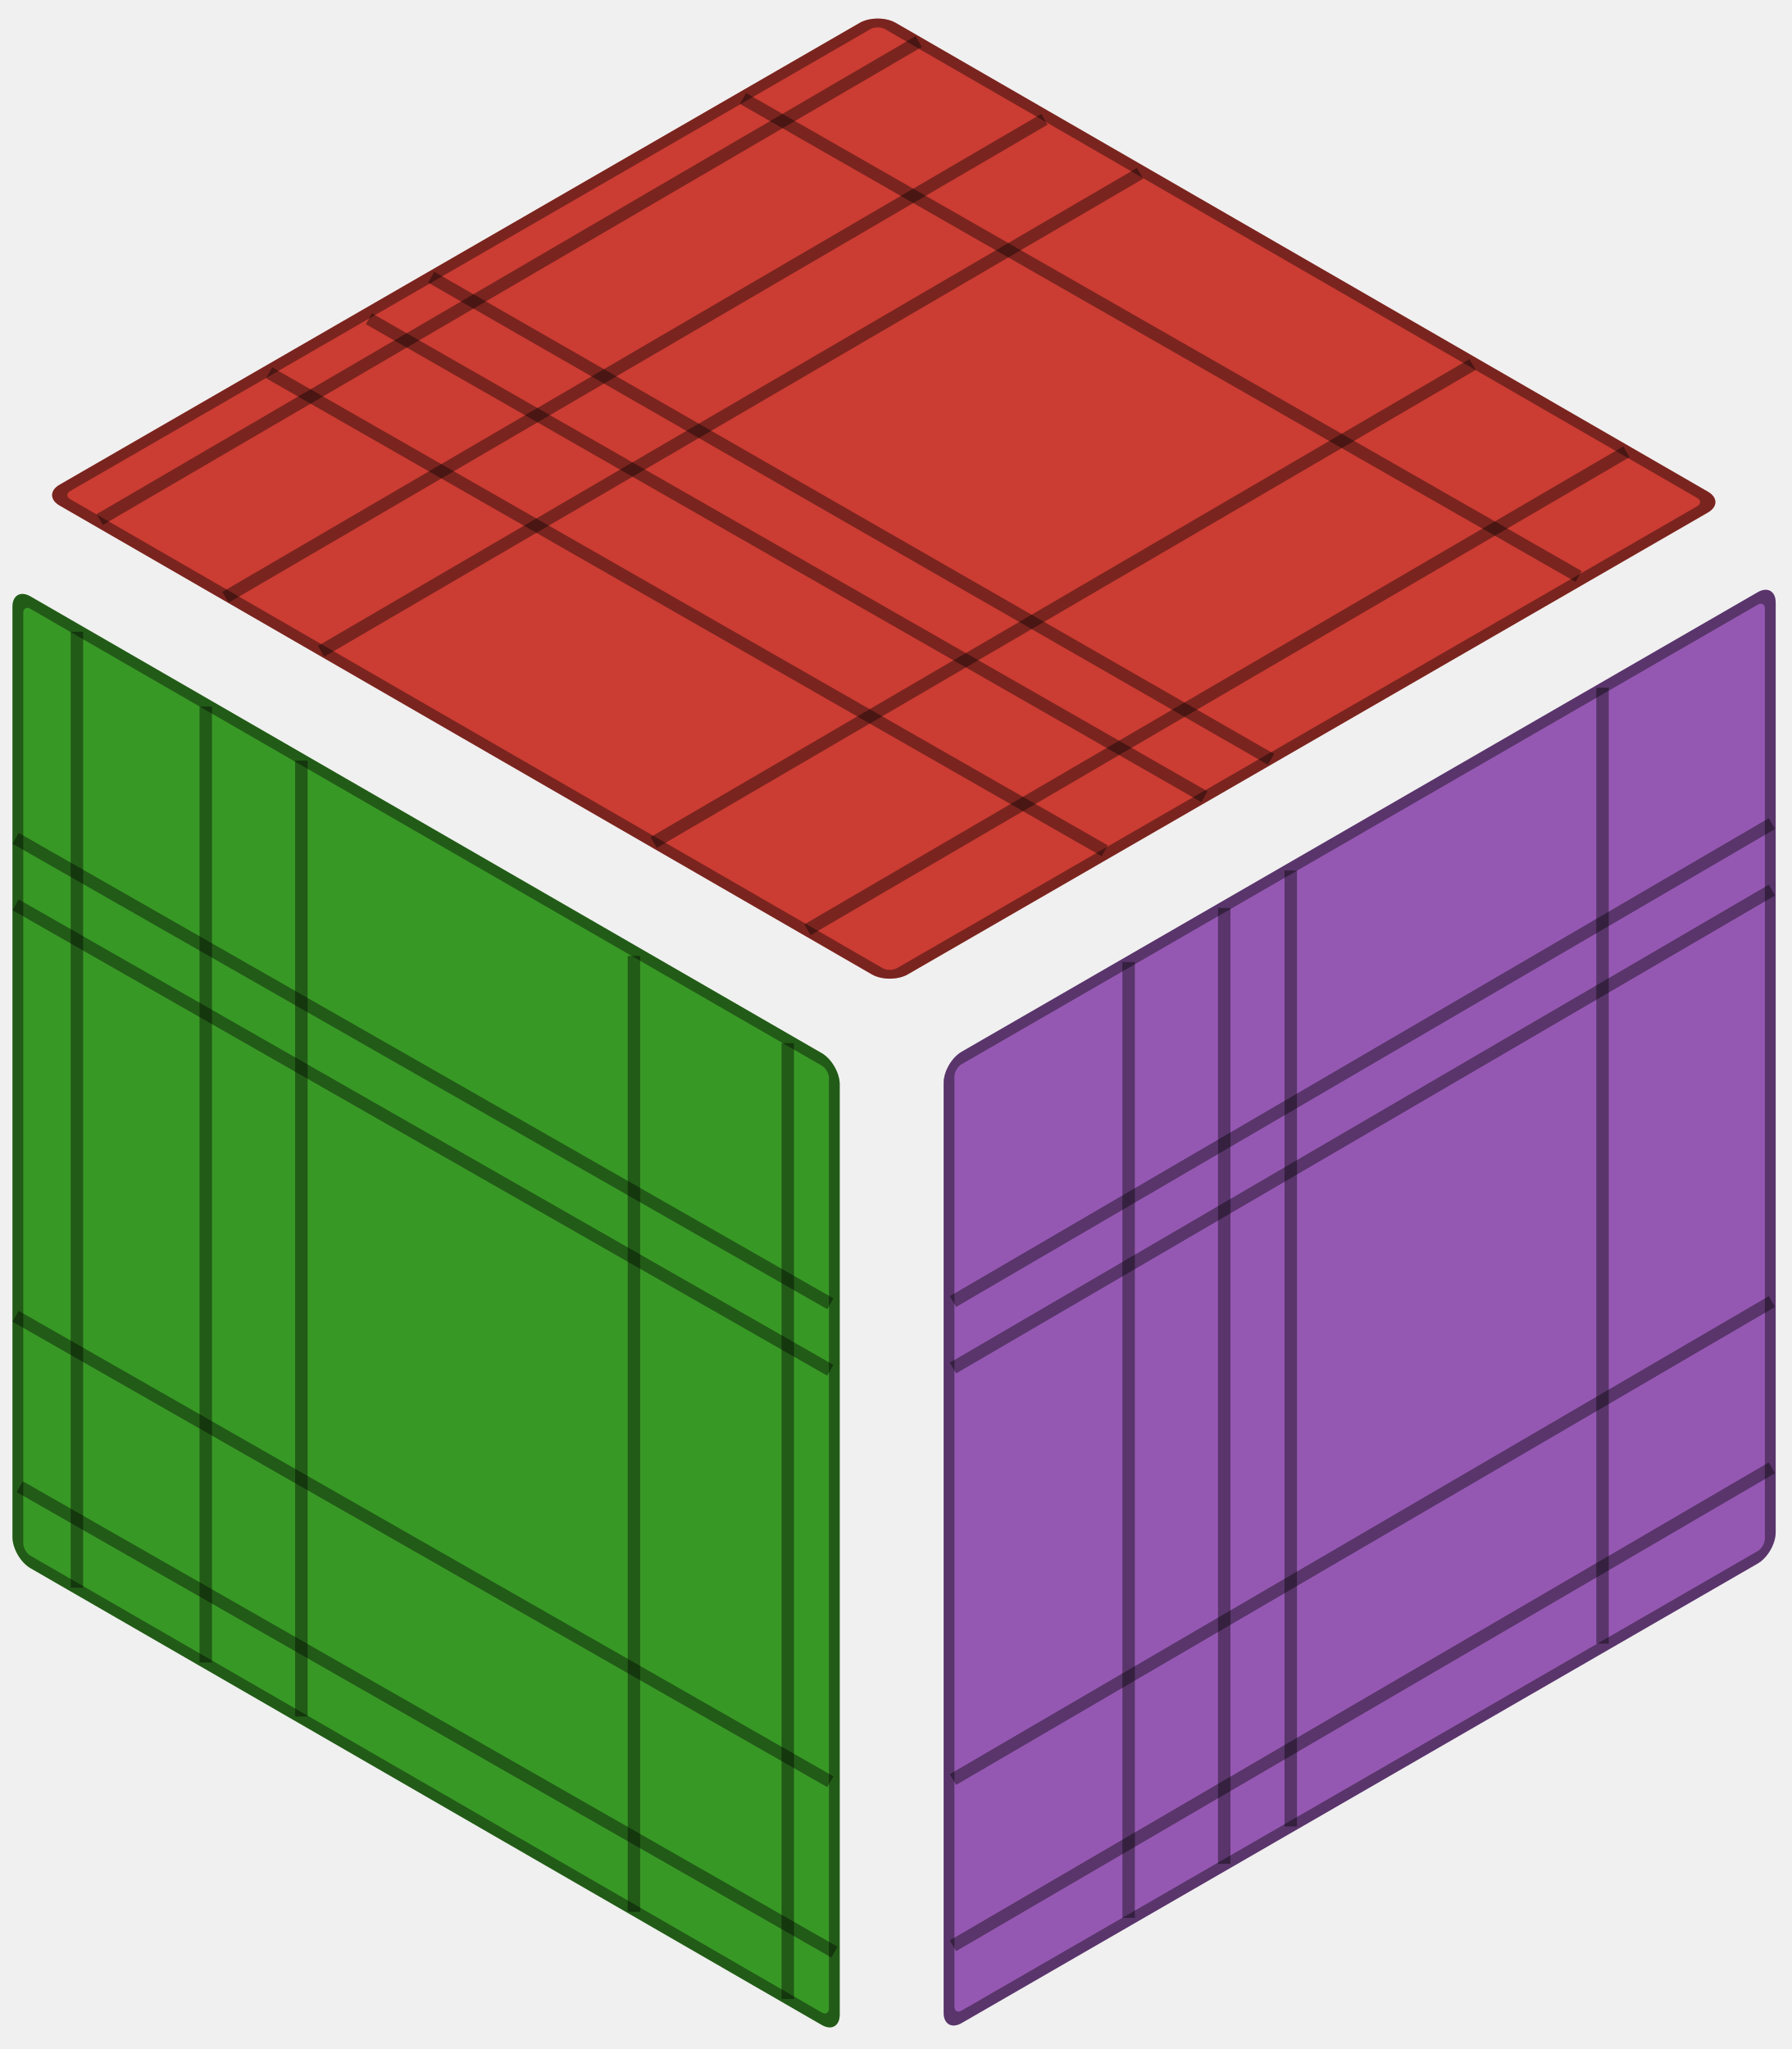
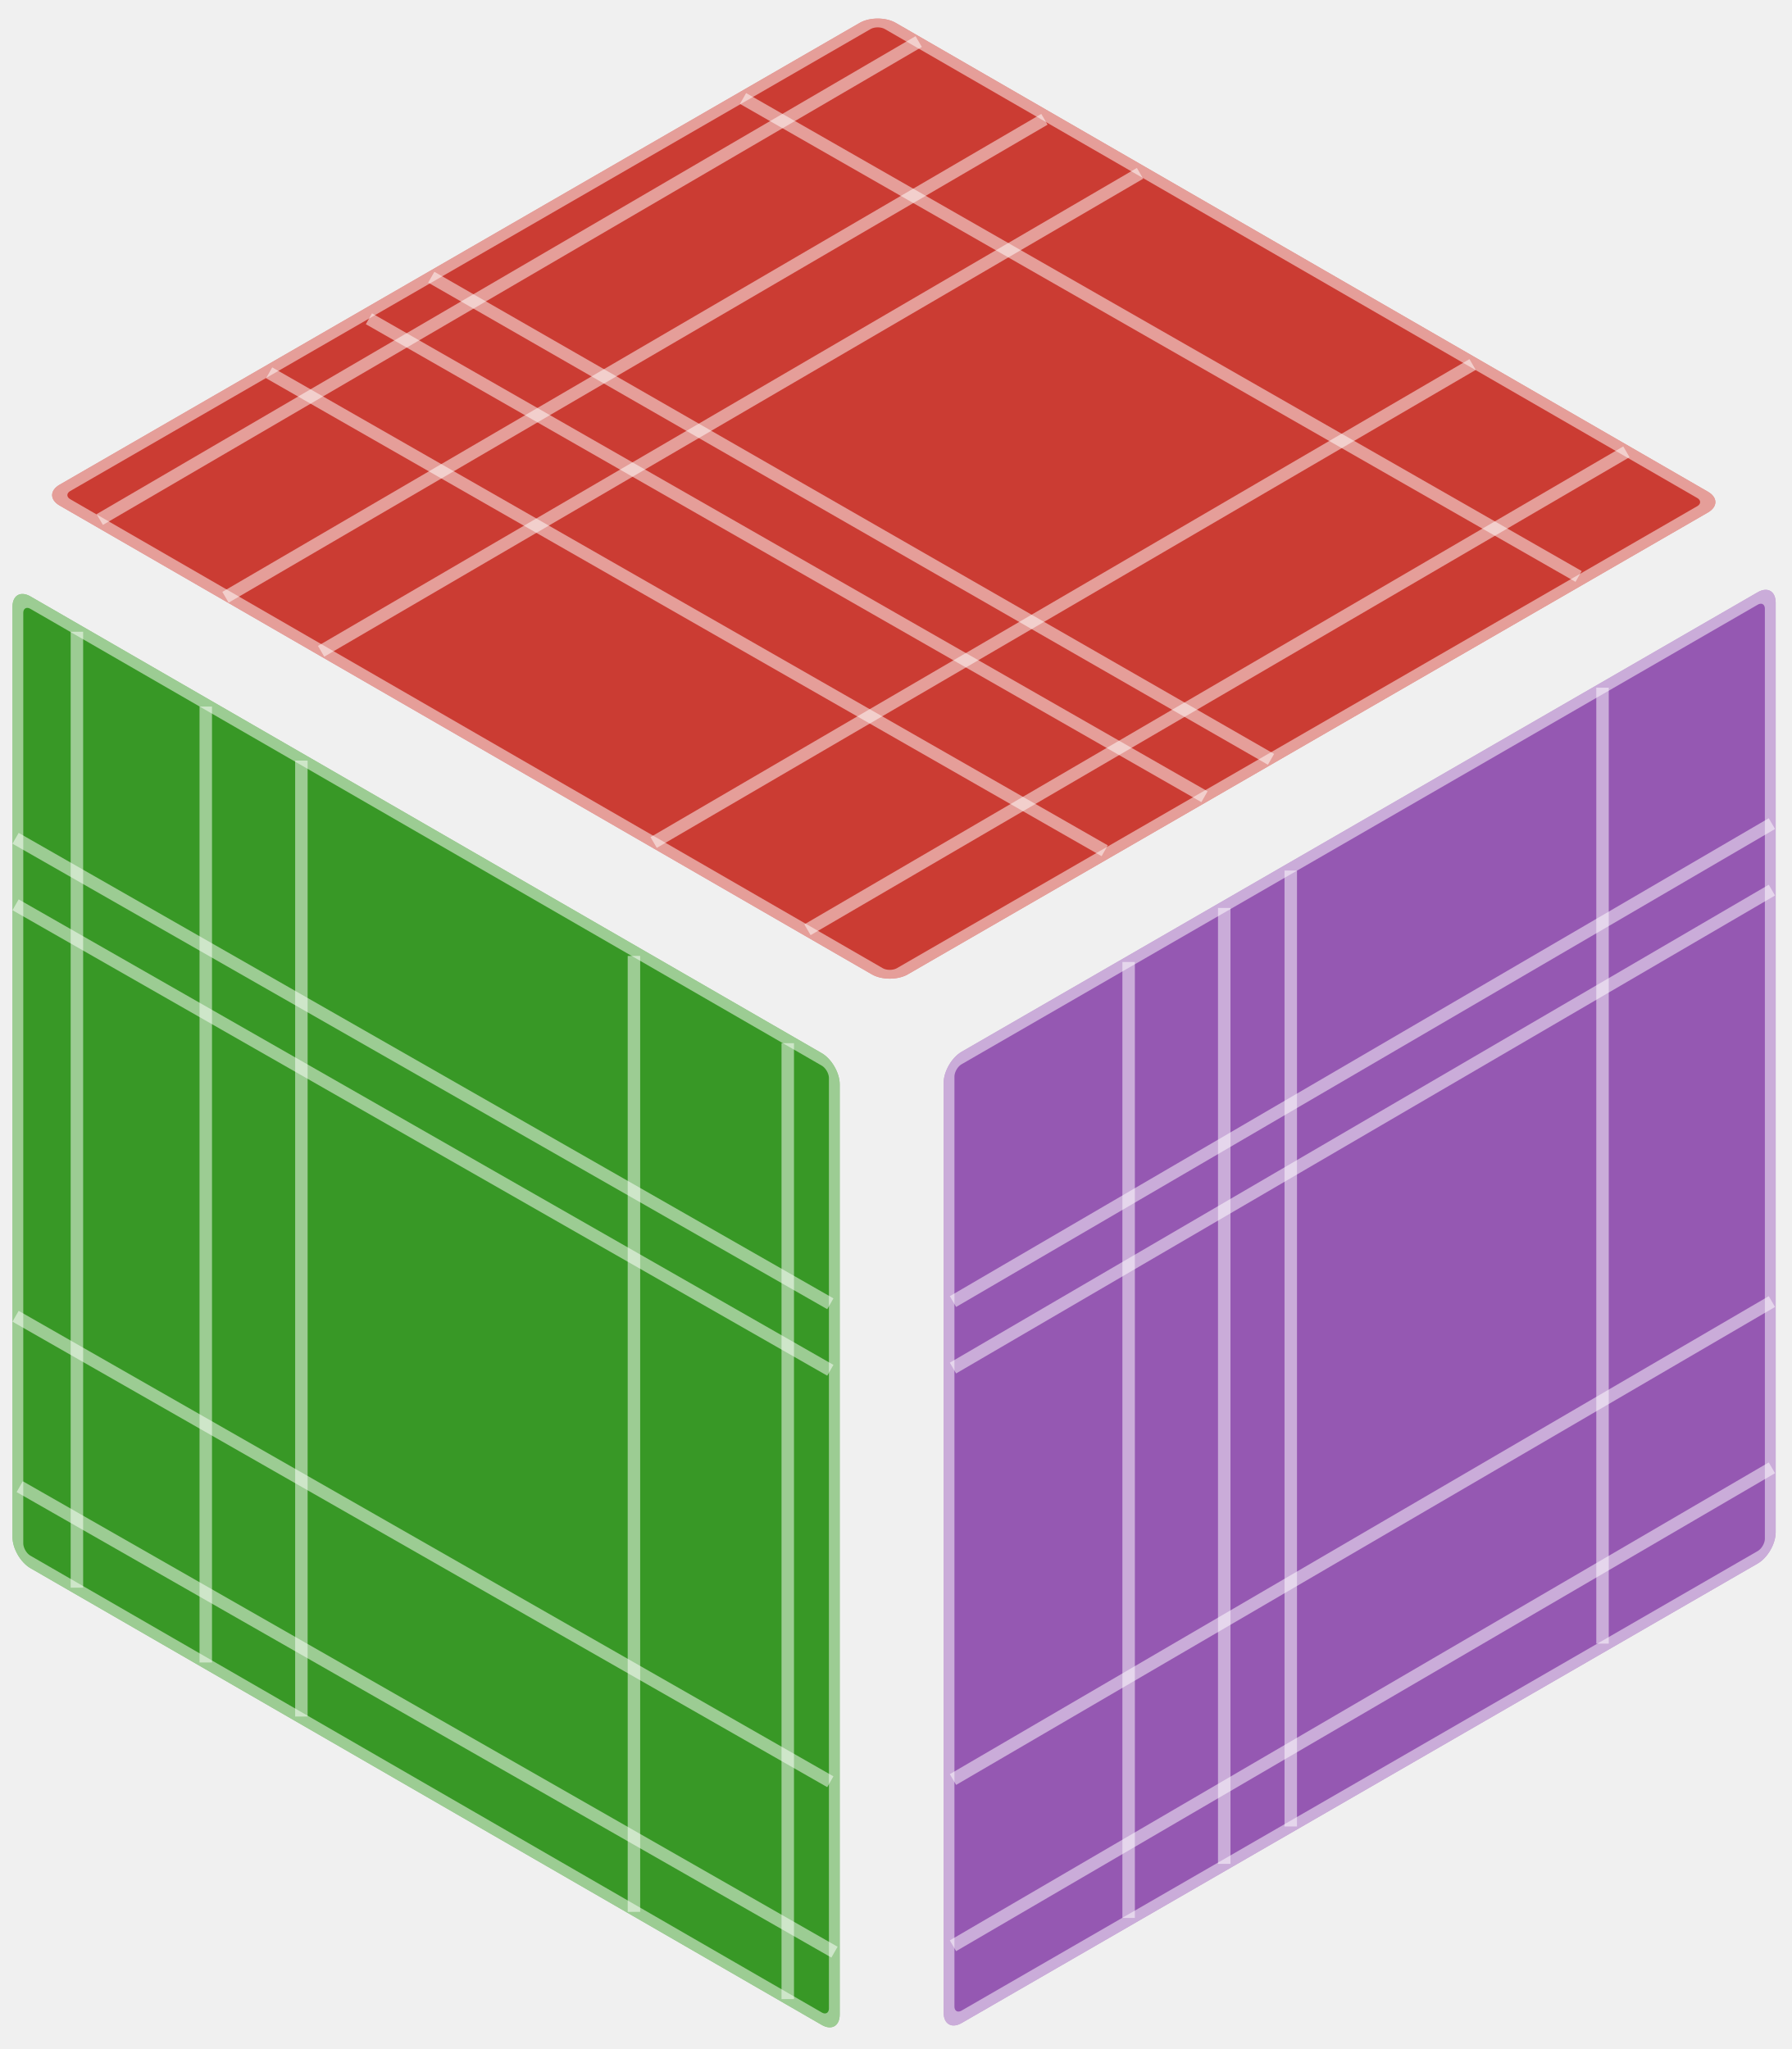
<svg xmlns="http://www.w3.org/2000/svg" width="431" height="493" viewBox="-3 -3 431 493" fill="none" role="img" aria-labelledby="logo-title logo-desc">
  <defs>
    <clipPath id="face-a">
      <rect width="233.696" height="231.116" rx="5" transform="matrix(-1.58247e-08 1 -0.866025 0.5 424.152 137)" />
    </clipPath>
    <clipPath id="face-b">
      <rect width="233.812" height="229.785" rx="5" transform="matrix(-5.98857e-08 1 -0.866025 -0.5 199 252.893)" />
    </clipPath>
    <clipPath id="face-c">
      <rect width="232.257" height="235.614" rx="5" transform="matrix(-0.866025 0.5 -0.866025 -0.5 412.188 117.807)" />
    </clipPath>
  </defs>
  <g clip-path="url(#face-a)">
    <rect width="233.696" height="231.116" rx="5" transform="matrix(-1.58247e-08 1 -0.866025 0.5 424.152 137)" fill="#9558B2" />
-     <g stroke="black" stroke-opacity="0.4" stroke-width="3">
+     <g stroke="white" stroke-opacity="0.5" stroke-width="3">
      <line x1="268.5" y1="228.459" x2="268.5" y2="458.459" />
      <line x1="291.5" y1="215.459" x2="291.5" y2="445.459" />
      <line x1="307.5" y1="206.459" x2="307.5" y2="436.459" />
      <line x1="382.5" y1="162.459" x2="382.5" y2="392.459" />
      <line x1="226.244" y1="310.163" x2="423.244" y2="195.163" />
      <line x1="226.244" y1="425.163" x2="423.244" y2="310.163" />
      <line x1="226.244" y1="465.163" x2="423.244" y2="350.163" />
      <line x1="226.244" y1="326.163" x2="423.244" y2="211.163" />
    </g>
-     <rect fill="none" stroke="black" stroke-opacity="0.4" stroke-width="6" width="233.696" height="231.116" rx="5" transform="matrix(-1.58247e-08 1 -0.866025 0.5 424.152 137)" />
+     <rect fill="none" stroke="white" stroke-opacity="0.5" stroke-width="6" width="233.696" height="231.116" rx="5" transform="matrix(-1.58247e-08 1 -0.866025 0.5 424.152 137)" />
  </g>
  <g clip-path="url(#face-b)">
    <rect width="233.812" height="229.785" rx="5" transform="matrix(-5.98857e-08 1 -0.866025 -0.5 199 252.893)" fill="#389826" />
-     <g stroke="black" stroke-opacity="0.4" stroke-width="3">
+     <g stroke="white" stroke-opacity="0.5" stroke-width="3">
      <line x1="15.5" y1="149" x2="15.5" y2="379" />
      <line x1="46.5" y1="167" x2="46.5" y2="397" />
      <line x1="69.5" y1="180" x2="69.5" y2="410" />
      <line x1="149.5" y1="227" x2="149.5" y2="457" />
      <line x1="186.5" y1="248" x2="186.5" y2="478" />
      <line x1="0.744" y1="198.698" x2="196.744" y2="310.698" />
      <line x1="0.744" y1="214.698" x2="196.744" y2="326.698" />
      <line x1="0.744" y1="313.698" x2="196.744" y2="425.698" />
      <line x1="1.744" y1="354.698" x2="197.744" y2="466.698" />
    </g>
-     <rect fill="none" stroke="black" stroke-opacity="0.4" stroke-width="6" width="233.812" height="229.785" rx="5" transform="matrix(-5.98857e-08 1 -0.866025 -0.5 199 252.893)" />
+     <rect fill="none" stroke="white" stroke-opacity="0.5" stroke-width="6" width="233.812" height="229.785" rx="5" transform="matrix(-5.98857e-08 1 -0.866025 -0.5 199 252.893)" />
  </g>
  <g clip-path="url(#face-c)">
    <rect width="232.257" height="235.614" rx="5" transform="matrix(-0.866025 0.5 -0.866025 -0.5 412.188 117.807)" fill="#CB3C33" />
-     <g stroke="black" stroke-opacity="0.4" stroke-width="3">
+     <g stroke="white" stroke-opacity="0.5" stroke-width="3">
      <path d="M21 122L218 7" />
      <line x1="51.244" y1="140.705" x2="248.244" y2="25.705" />
      <line x1="74.244" y1="153.705" x2="271.244" y2="38.705" />
      <line x1="154.244" y1="199.705" x2="351.244" y2="84.705" />
      <line x1="191.244" y1="220.705" x2="388.244" y2="105.705" />
      <line x1="61.745" y1="86.698" x2="262.745" y2="201.698" />
      <line x1="85.745" y1="73.698" x2="286.745" y2="188.698" />
      <line x1="100.747" y1="63.699" x2="302.747" y2="179.699" />
      <line x1="175.745" y1="20.698" x2="376.745" y2="135.698" />
    </g>
-     <rect fill="none" stroke="black" stroke-opacity="0.4" stroke-width="6" width="232.257" height="235.614" rx="5" transform="matrix(-0.866025 0.5 -0.866025 -0.5 412.188 117.807)" />
+     <rect fill="none" stroke="white" stroke-opacity="0.5" stroke-width="6" width="232.257" height="235.614" rx="5" transform="matrix(-0.866025 0.5 -0.866025 -0.5 412.188 117.807)" />
  </g>
</svg>
